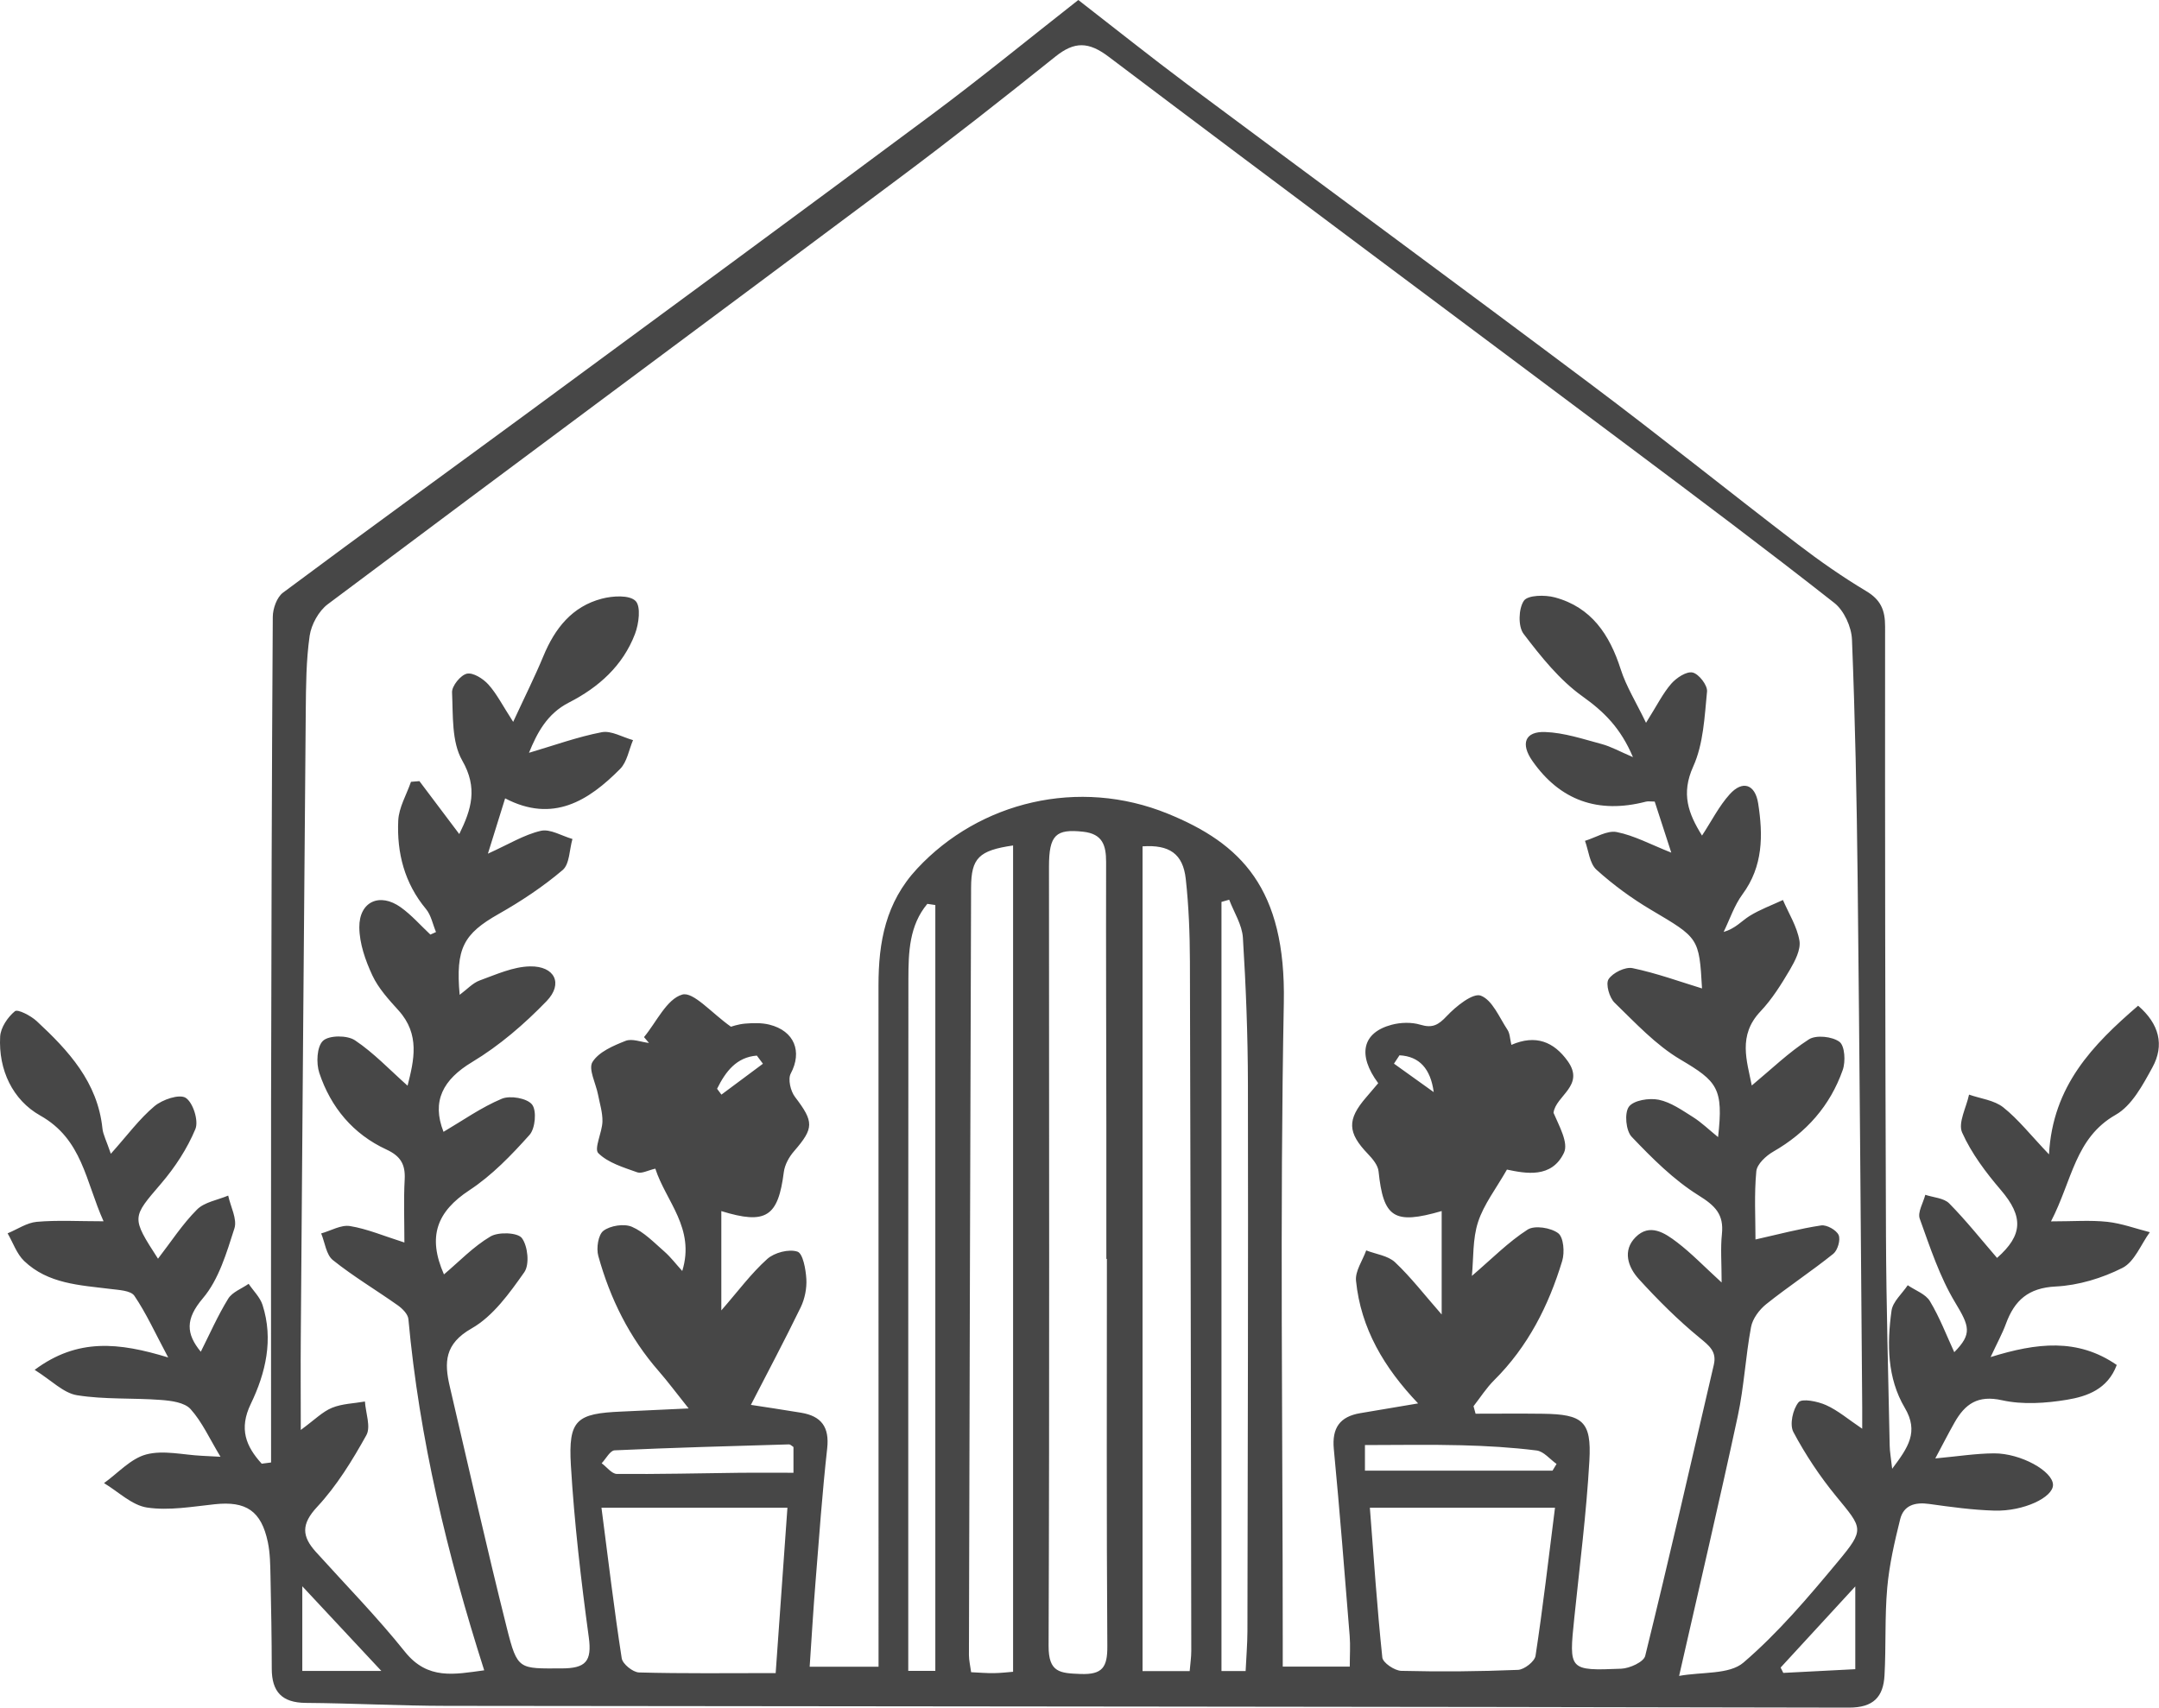
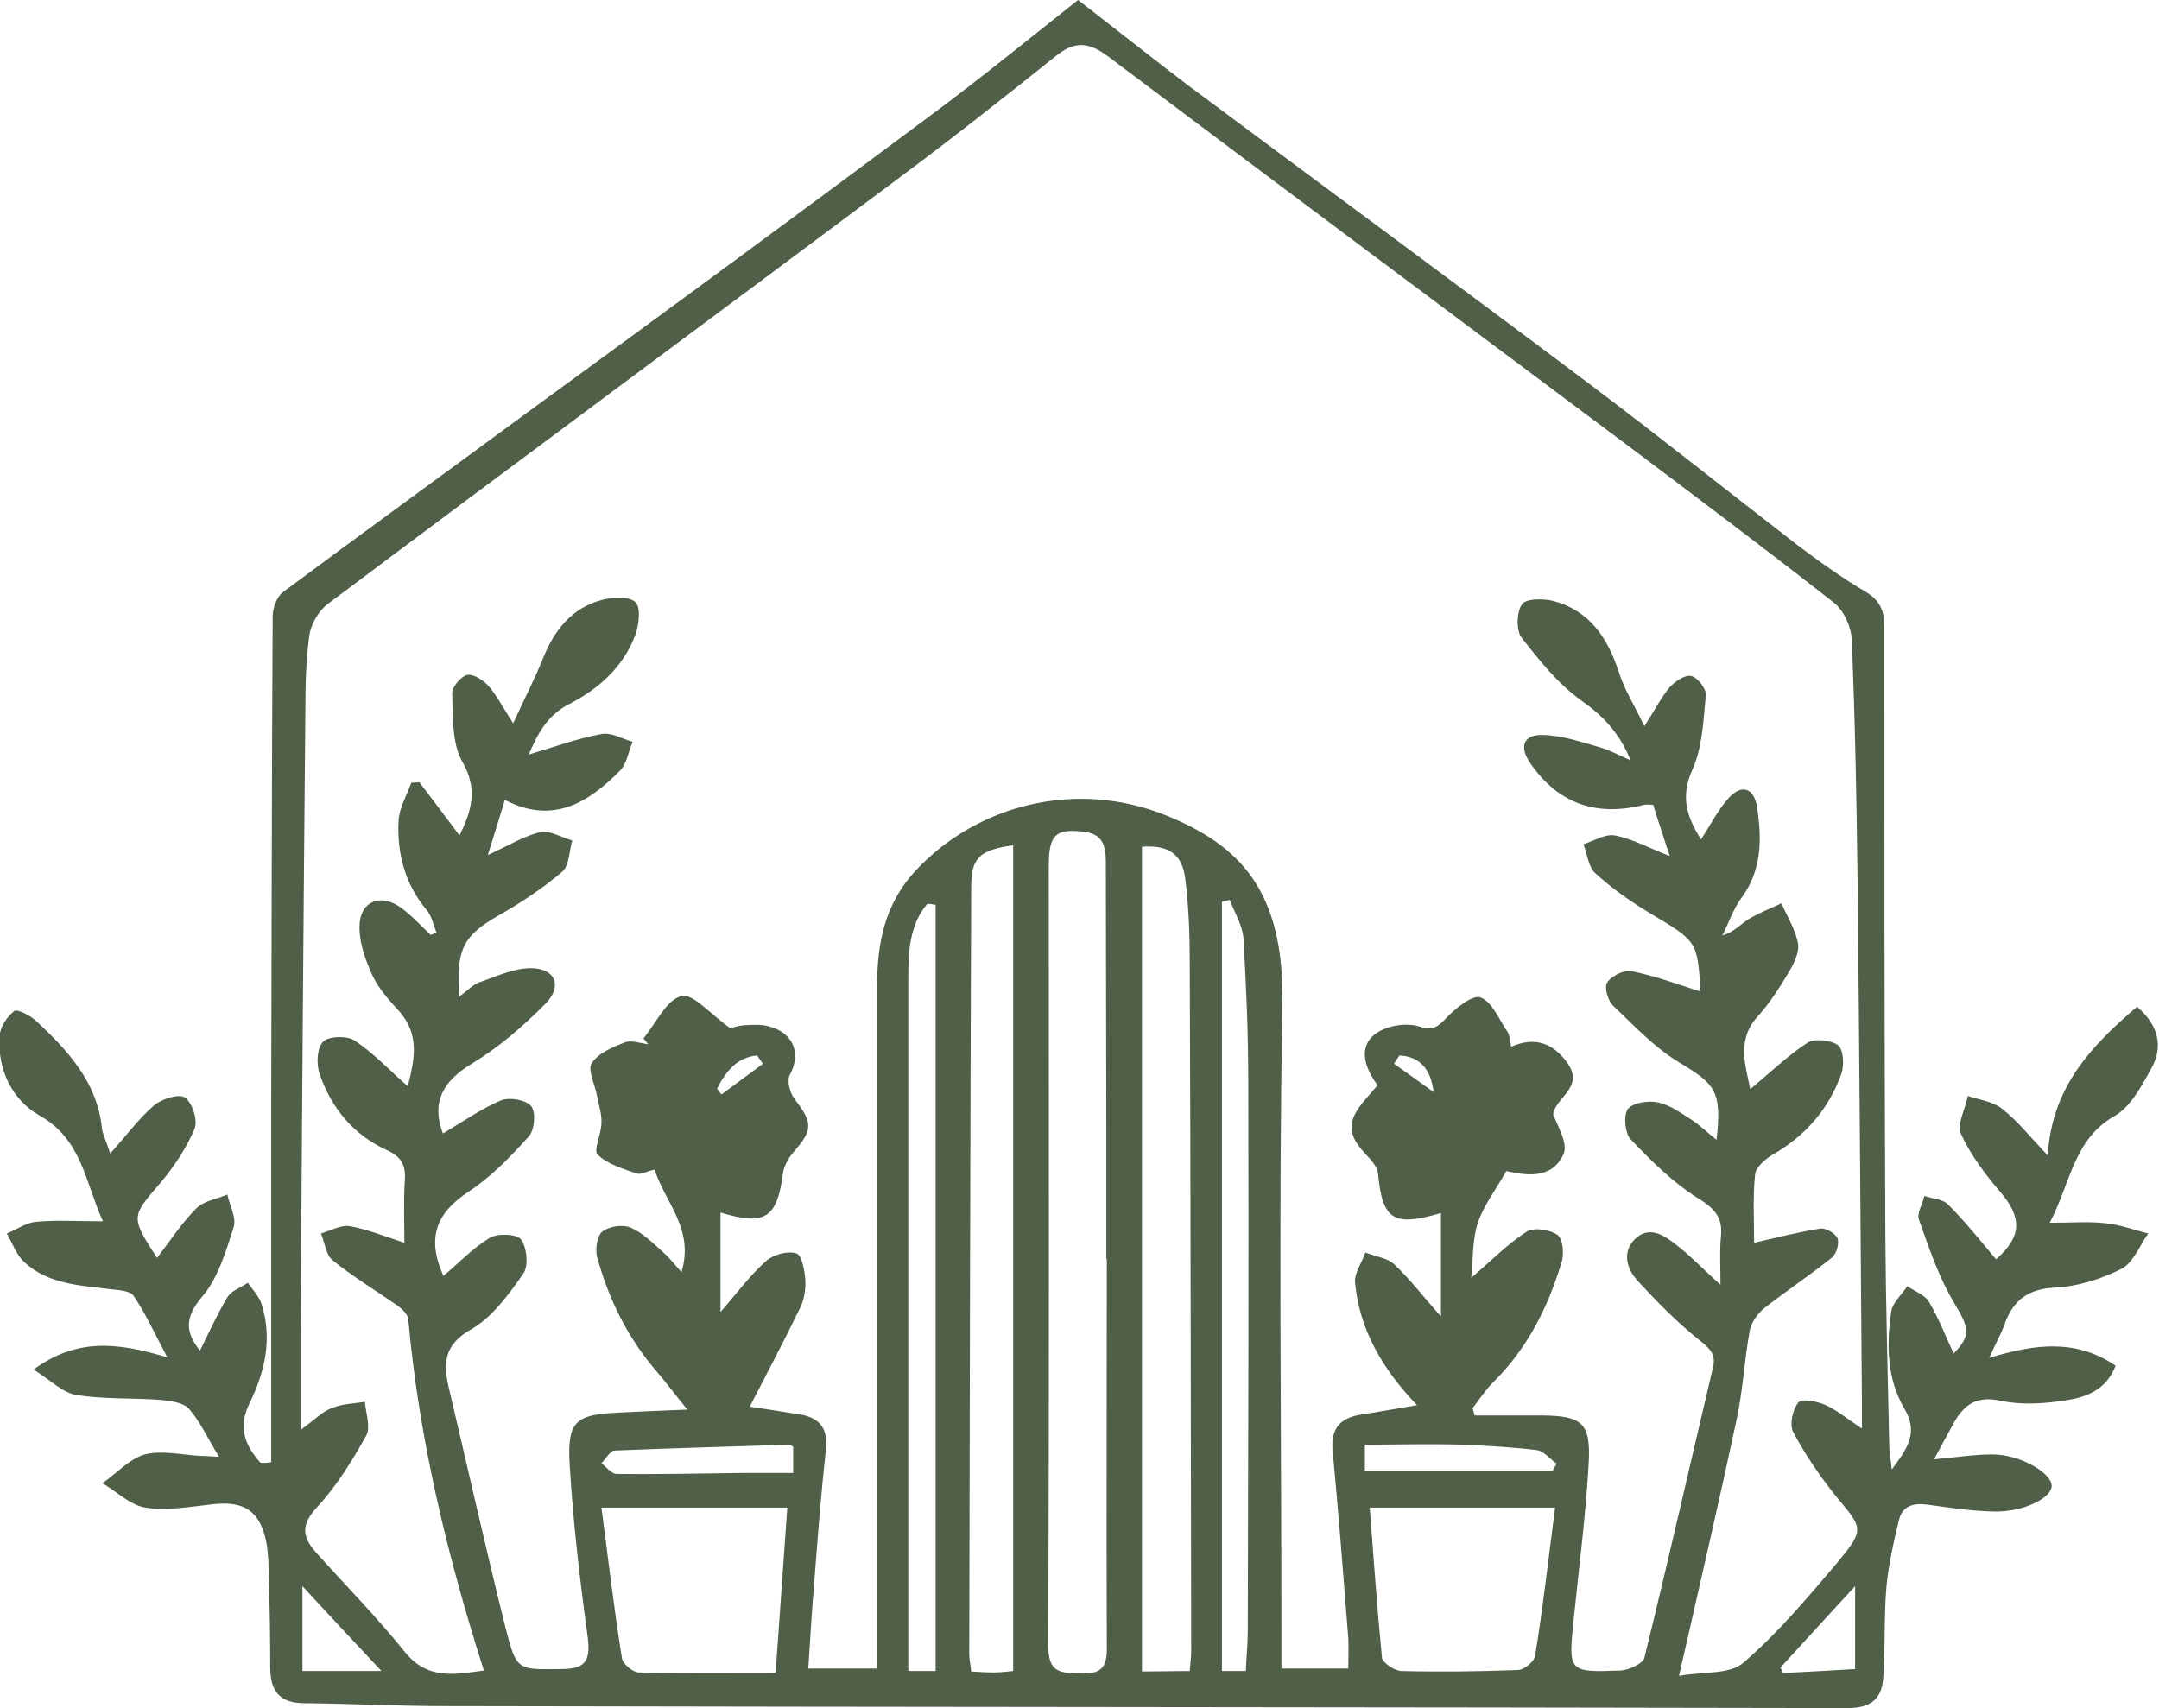
- <svg xmlns="http://www.w3.org/2000/svg" id="Capa_1" viewBox="0 0 442.59 350.09">
-   <defs>
-     <style>.cls-1{fill:#474747;stroke-width:0px;}</style>
-   </defs>
-   <path class="cls-1" d="M55.57,299.83c0-24.63-.03-49.27,0-73.9.06-33.15.14-66.31.35-99.46.01-1.69.83-4.02,2.09-4.96,16.66-12.42,33.49-24.6,50.23-36.91,27.61-20.32,55.24-40.61,82.74-61.08,10.13-7.54,19.92-15.56,30.07-23.52,7.41,5.74,14.77,11.63,22.31,17.26,27.62,20.59,55.38,40.99,82.94,61.66,14.24,10.68,28.11,21.85,42.25,32.67,4.49,3.43,9.15,6.69,14,9.59,2.99,1.78,3.89,3.88,3.89,7.25-.03,41.65.02,83.31.18,124.96.06,14.32.48,28.64.76,42.96.02,1.26.26,2.52.51,4.78,3.29-4.38,5.51-7.56,2.58-12.51-3.6-6.09-3.66-13.09-2.71-19.91.26-1.85,2.17-3.48,3.32-5.21,1.56,1.07,3.67,1.8,4.55,3.27,2.02,3.36,3.43,7.09,4.99,10.46,3.7-3.75,3.13-5.31.19-10.18-3.18-5.28-5.16-11.34-7.27-17.2-.47-1.32.72-3.24,1.14-4.89,1.67.56,3.81.65,4.91,1.77,3.47,3.52,6.56,7.42,9.8,11.17,5.31-4.67,5.44-8.47.79-13.91-3.08-3.6-6.04-7.53-7.95-11.8-.88-1.98.87-5.14,1.42-7.77,2.36.83,5.14,1.13,7,2.6,3.08,2.44,5.57,5.64,9.39,9.65.76-14.08,8.98-22.47,18.27-30.48,4.32,3.73,5.45,8.07,2.92,12.67-1.96,3.58-4.21,7.82-7.51,9.69-8.36,4.76-8.9,13.44-13.27,21.86,4.54,0,8.07-.28,11.53.09,2.95.32,5.82,1.39,8.73,2.13-1.83,2.51-3.14,6.06-5.6,7.31-4.17,2.11-9.04,3.59-13.69,3.82-5.62.28-8.45,2.84-10.21,7.65-.72,1.97-1.75,3.83-3.14,6.82,9.45-2.93,17.82-3.93,25.86,1.62-1.86,4.99-6.11,6.45-10.21,7.13-4.35.72-9.07,1.04-13.31.1-4.97-1.11-7.58.77-9.73,4.56-1.28,2.26-2.46,4.58-3.95,7.37,4.52-.41,8.28-1.02,12.04-1.04,5.52-.02,12.04,3.66,12.09,6.44.05,2.57-6.01,5.47-12,5.3-4.48-.13-8.95-.75-13.4-1.37-2.87-.4-5.21.25-5.93,3.14-1.15,4.62-2.23,9.31-2.65,14.04-.53,5.96-.23,11.98-.56,17.96-.24,4.41-2.25,6.63-7.31,6.62-95.8-.21-191.6-.24-287.4-.36-9.65-.01-19.3-.54-28.95-.61-4.87-.04-6.94-2.3-6.95-7-.01-6.33-.12-12.66-.26-18.99-.05-2.32-.07-4.7-.54-6.95-1.34-6.43-4.47-8.47-10.87-7.79-4.62.49-9.39,1.35-13.89.68-3.12-.47-5.9-3.26-8.83-5.01,2.87-2.05,5.48-5.04,8.67-5.88,3.53-.93,7.57.1,11.39.28.94.04,1.88.1,3.82.2-2.26-3.75-3.77-7.15-6.14-9.78-1.23-1.36-3.95-1.71-6.05-1.87-5.74-.44-11.58-.06-17.23-.97-2.79-.45-5.23-3.05-8.68-5.2,8.81-6.55,17.25-5.63,27.38-2.54-2.71-5.08-4.51-9.08-6.94-12.65-.74-1.09-3.21-1.18-4.93-1.4-6.28-.78-12.76-1.04-17.66-5.73-1.53-1.47-2.28-3.76-3.39-5.67,1.99-.82,3.94-2.18,5.99-2.36,4.26-.37,8.58-.11,13.68-.11-3.7-8.2-4.32-16.82-13-21.69C2.61,225.53-.34,219.36.03,212.53c.1-1.85,1.55-4,3.03-5.21.58-.47,3.26.92,4.46,2.03,6.53,6.06,12.5,12.52,13.48,22.02.13,1.24.79,2.43,1.72,5.18,3.4-3.8,5.85-7.16,8.95-9.76,1.62-1.36,5.11-2.54,6.4-1.71,1.51.97,2.69,4.72,1.98,6.41-1.67,4.01-4.17,7.83-7.01,11.15-6,7.02-6.18,6.86-.65,15.42,2.67-3.45,5.01-7.09,7.99-10.07,1.54-1.55,4.23-1.95,6.4-2.87.48,2.27,1.89,4.83,1.27,6.74-1.6,4.99-3.19,10.46-6.46,14.31-3.64,4.29-3.44,7.29-.43,10.97,1.82-3.62,3.48-7.4,5.62-10.88.84-1.36,2.76-2.05,4.19-3.05.97,1.44,2.34,2.75,2.85,4.33,2.27,7.08.65,13.95-2.41,20.29-2.47,5.12-.99,8.71,2.24,12.26.64-.08,1.27-.16,1.91-.25ZM344.2,343.6c4.71-.86,10.29-.24,13.2-2.73,7.14-6.12,13.33-13.45,19.38-20.72,5.55-6.67,5.06-6.77-.36-13.37-3.34-4.07-6.31-8.54-8.78-13.18-.81-1.52-.12-4.67,1.06-6.1.69-.84,3.91-.2,5.64.58,2.44,1.09,4.55,2.92,7.41,4.84,0-2.11,0-3.26,0-4.41-.3-36.14-.54-72.29-.94-108.43-.18-16.32-.51-32.65-1.16-48.96-.1-2.59-1.62-5.93-3.61-7.5-13.86-10.9-27.98-21.48-42.09-32.05-35.56-26.64-71.22-53.16-106.68-79.94-4.11-3.11-7.01-3.16-10.9-.04-10.65,8.53-21.38,16.98-32.32,25.14-38.93,29.09-77.98,58.01-116.86,87.15-1.85,1.39-3.37,4.15-3.71,6.46-.73,5.08-.75,10.29-.8,15.45-.37,42.82-.69,85.63-1.02,128.45-.05,6.01,0,12.02,0,18.93,2.87-2.1,4.46-3.75,6.4-4.54,2.08-.85,4.49-.89,6.75-1.29.15,2.34,1.25,5.19.29,6.91-2.88,5.18-6.07,10.38-10.08,14.69-3.32,3.56-3.14,6.05-.26,9.24,6.13,6.79,12.56,13.35,18.26,20.48,4.67,5.83,10.16,4.61,16.24,3.79-7.6-23.81-13.3-47.54-15.54-72.01-.09-1.01-1.22-2.14-2.16-2.81-4.42-3.13-9.11-5.91-13.33-9.29-1.37-1.1-1.62-3.6-2.39-5.46,1.98-.55,4.07-1.81,5.91-1.51,3.51.57,6.89,2.02,11.15,3.37,0-4.45-.17-8.71.06-12.95.16-3.07-.84-4.77-3.74-6.11-6.83-3.15-11.41-8.65-13.76-15.7-.67-2-.51-5.42.76-6.6,1.24-1.15,4.96-1.16,6.54-.1,3.87,2.58,7.14,6.07,10.79,9.31,1.31-5.18,2.61-10.5-1.85-15.43-2-2.21-4.12-4.52-5.36-7.17-1.43-3.06-2.65-6.54-2.68-9.85-.05-5.3,4.19-7.21,8.5-4.12,2.22,1.59,4.06,3.71,6.07,5.59.38-.17.77-.34,1.15-.52-.67-1.59-1-3.46-2.06-4.73-4.41-5.3-5.99-11.52-5.68-18.14.13-2.68,1.7-5.29,2.61-7.93.58-.05,1.16-.09,1.73-.14,2.69,3.57,5.38,7.15,8.17,10.85,2.51-5.1,3.83-9.46.6-15.09-2.19-3.82-1.86-9.23-2.08-13.96-.06-1.3,1.75-3.54,3.04-3.83,1.28-.28,3.34,1.03,4.41,2.22,1.71,1.9,2.89,4.27,5.08,7.66,2.41-5.22,4.46-9.3,6.2-13.5,2.35-5.67,5.88-10.17,11.99-11.76,2.22-.58,5.62-.79,6.89.46,1.14,1.12.69,4.69-.11,6.78-2.49,6.51-7.44,10.94-13.55,14.06-4.5,2.3-6.54,6.28-8.18,10.3,5.1-1.5,9.93-3.26,14.91-4.22,1.96-.38,4.27,1.03,6.42,1.62-.85,1.99-1.22,4.47-2.64,5.9-6.52,6.59-13.82,11.14-23.58,6.04-1.22,3.93-2.24,7.18-3.53,11.34,4.22-1.9,7.39-3.88,10.84-4.68,1.93-.45,4.31,1.05,6.49,1.67-.63,2.17-.57,5.15-2.01,6.37-4.03,3.42-8.52,6.4-13.13,9.01-7.15,4.06-8.85,7.01-7.98,16.57,1.53-1.13,2.68-2.43,4.12-2.95,3.36-1.22,6.85-2.82,10.31-2.88,5.06-.09,6.85,3.53,3.4,7.11-4.55,4.71-9.68,9.14-15.27,12.5-5.99,3.6-8.34,8.02-5.87,14.31,3.91-2.3,7.73-5.01,11.94-6.78,1.71-.72,5.18-.12,6.21,1.18.99,1.25.66,4.91-.51,6.22-3.71,4.15-7.7,8.3-12.32,11.34-6.69,4.4-8.65,9.51-5.23,17.27,3.12-2.63,6.03-5.71,9.54-7.78,1.64-.97,5.58-.82,6.44.34,1.22,1.65,1.6,5.42.49,6.99-3.03,4.3-6.4,9.02-10.79,11.52-5.58,3.17-5.64,6.99-4.48,11.94,3.86,16.51,7.57,33.07,11.7,49.52,2.17,8.65,2.5,8.27,11.22,8.25,4.92-.01,6.25-1.42,5.57-6.39-1.59-11.7-2.97-23.47-3.67-35.25-.55-9.36,1.15-10.63,10.42-11.02,4.22-.18,8.44-.39,13.72-.64-2.59-3.24-4.26-5.5-6.1-7.61-6.04-6.9-10-14.91-12.42-23.66-.44-1.58-.02-4.35,1.06-5.16,1.42-1.06,4.22-1.5,5.83-.81,2.49,1.07,4.55,3.24,6.66,5.08,1.29,1.13,2.34,2.53,3.66,3.98,2.7-8.76-3.35-14.27-5.52-20.98-1.48.33-2.79,1.08-3.71.75-2.81-1.01-5.98-1.94-7.98-3.93-.92-.92.79-4.23.85-6.47.05-1.83-.55-3.68-.9-5.51-.44-2.3-2.04-5.28-1.14-6.71,1.3-2.08,4.27-3.34,6.78-4.33,1.33-.53,3.18.25,4.8.43-.34-.4-.68-.8-1.02-1.2,2.56-3.09,4.65-7.8,7.84-8.72,2.27-.65,6.01,3.79,9.98,6.59.05-.01,1.47-.52,2.92-.64,1.64-.13,3.37-.18,4.95.21,5.18,1.29,6.78,5.56,4.39,10.03-.61,1.15-.04,3.6.87,4.79,3.89,5.11,3.93,6.38-.19,11.13-1.02,1.17-1.91,2.78-2.1,4.28-1.16,9.15-3.63,10.84-12.81,8v20.36c3.43-3.93,6.11-7.58,9.41-10.54,1.46-1.31,4.42-2.09,6.19-1.51,1.13.37,1.71,3.61,1.83,5.61.11,1.92-.32,4.08-1.16,5.81-3.32,6.84-6.9,13.56-10.21,20,2.77.43,6.54.98,10.3,1.61,4.14.69,5.83,2.93,5.34,7.32-1.01,9.1-1.66,18.24-2.39,27.37-.46,5.73-.8,11.46-1.2,17.39h14.12c0-2.3,0-4.26,0-6.22,0-44.49.01-88.98-.01-133.48,0-8.88,1.46-17,7.93-23.94,12.8-13.74,33.13-18.69,51.37-11.26,14.99,6.11,24.24,15.28,23.79,38.74-.83,43.64-.22,87.31-.22,130.97,0,1.75,0,3.5,0,5.16h13.74c0-2.35.14-4.33-.02-6.29-1.03-12.78-2.03-25.56-3.25-38.32-.41-4.32,1.24-6.65,5.41-7.35,3.85-.65,7.71-1.3,11.87-2-6.96-7.3-11.75-15.36-12.73-25.15-.2-1.98,1.35-4.14,2.09-6.22,2,.78,4.46,1.07,5.91,2.43,3.27,3.08,6.04,6.7,9.56,10.71v-21.21c-9.81,2.85-11.95,1.35-12.94-8.15-.13-1.25-1.22-2.56-2.17-3.55-4.2-4.36-4.33-7.04-.36-11.62.85-.98,1.67-1.97,2.46-2.89-4.31-5.82-3.25-10.38,2.75-11.98,1.85-.49,4.08-.56,5.89-.01,2.49.75,3.69.06,5.41-1.77,1.88-2,5.36-4.8,6.98-4.19,2.38.91,3.8,4.48,5.48,7.02.49.74.49,1.82.79,3.07,5.01-2.18,8.71-.62,11.54,3.32,3.62,5.05-2.47,7.09-2.9,10.61,1.15,2.71,3.11,6.15,2.14,8.19-2.52,5.31-7.88,4.25-11.69,3.45-2.23,3.92-4.74,7.12-5.92,10.75-1.14,3.48-.91,7.41-1.27,11.05,4.13-3.54,7.48-6.96,11.42-9.49,1.44-.93,4.76-.4,6.27.73,1.12.84,1.36,3.94.83,5.68-2.78,9.18-7.03,17.59-13.96,24.47-1.59,1.58-2.82,3.53-4.22,5.32.14.51.28,1.03.42,1.54,4.58,0,9.17-.05,13.75.01,8.21.1,10.04,1.53,9.58,9.62-.61,10.79-1.99,21.54-3.1,32.3-1.1,10.68-1.13,10.79,9.64,10.35,1.73-.07,4.59-1.38,4.9-2.62,4.89-19.85,9.44-39.79,14.07-59.7.63-2.72-.94-3.9-2.93-5.54-4.45-3.65-8.57-7.77-12.45-12.03-2.2-2.42-3.4-5.82-.66-8.58,2.91-2.93,6.01-.86,8.51,1.05,2.95,2.25,5.54,4.96,9.13,8.24,0-4.05-.25-7.02.06-9.94.42-4.04-1.38-5.8-4.8-7.93-5.1-3.18-9.51-7.61-13.7-12-1.19-1.25-1.52-4.87-.57-6.17.97-1.32,4.15-1.83,6.11-1.43,2.49.51,4.81,2.16,7.04,3.56,1.73,1.09,3.23,2.56,5.13,4.1,1.14-10.04-.16-11.43-7.73-15.91-5.04-2.98-9.21-7.5-13.48-11.64-1.08-1.04-1.87-3.85-1.24-4.82.86-1.32,3.42-2.58,4.92-2.27,4.97,1.04,9.79,2.8,14.24,4.16-.58-10.4-.7-10.34-10.41-16.09-3.99-2.36-7.8-5.15-11.23-8.25-1.41-1.28-1.61-3.9-2.35-5.92,2.18-.66,4.53-2.19,6.51-1.8,3.59.71,6.96,2.55,11.18,4.22-1.3-3.99-2.35-7.24-3.4-10.47-.85,0-1.36-.1-1.82.02-9.79,2.54-17.59-.25-23.26-8.36-2.45-3.51-1.54-6.08,2.64-5.92,3.88.14,7.74,1.44,11.55,2.46,1.94.52,3.74,1.54,6.43,2.69-2.51-5.96-5.93-9.31-10.33-12.45-4.71-3.36-8.54-8.16-12.09-12.83-1.15-1.51-1.04-5.17.06-6.78.8-1.18,4.34-1.24,6.36-.69,7.48,2.02,11.22,7.63,13.49,14.73,1.13,3.53,3.16,6.76,5.19,10.98,2.26-3.59,3.45-6.03,5.17-8.01,1.06-1.21,3.12-2.58,4.38-2.3,1.27.28,3.08,2.62,2.96,3.89-.51,5.19-.74,10.75-2.83,15.37-2.54,5.62-1,9.67,1.8,14.17,1.98-3.01,3.49-6.05,5.68-8.47,2.64-2.93,5.21-2.06,5.83,1.87,1.02,6.52,1.03,12.9-3.22,18.65-1.68,2.28-2.6,5.13-3.86,7.71,2.43-.7,3.7-2.27,5.32-3.28,2.13-1.32,4.54-2.2,6.84-3.27,1.19,2.77,2.89,5.45,3.38,8.33.31,1.84-.9,4.16-1.95,5.96-1.77,3-3.66,6.04-6.04,8.55-4.68,4.95-2.77,10.13-1.78,15.19,4.02-3.34,7.6-6.82,11.71-9.46,1.48-.95,4.8-.59,6.27.51,1.1.83,1.28,4.05.66,5.79-2.58,7.31-7.44,12.82-14.22,16.71-1.5.86-3.35,2.57-3.49,4.04-.45,4.71-.17,9.5-.17,13.98,4.82-1.08,9.1-2.23,13.46-2.88,1.13-.17,3.11.93,3.58,1.96.44.96-.19,3.13-1.08,3.85-4.47,3.59-9.28,6.75-13.76,10.33-1.41,1.13-2.79,2.97-3.11,4.69-1.13,6.05-1.43,12.26-2.72,18.26-3.7,17.21-7.73,34.35-12.02,53.24ZM226.91,258.11s-.07,0-.11,0c0-8.99,0-17.97,0-26.96-.02-18.14-.09-36.28-.05-54.43,0-3.41-.72-5.76-4.71-6.2-5.58-.61-7,.65-7,7.15,0,53.26.12,106.52-.08,159.79-.02,5.45,2.34,5.58,6.52,5.74,4.55.18,5.55-1.41,5.52-5.69-.18-26.46-.09-52.93-.09-79.39ZM243.88,342.61c.13-1.54.33-2.84.33-4.14-.07-47.11-.14-94.21-.28-141.32-.02-5.65-.23-11.33-.85-16.94-.57-5.21-3.41-7.06-8.86-6.69v169.09h9.66ZM207.68,173.34c-7.01,1.02-8.59,2.58-8.61,8.65-.18,52.44-.31,104.88-.44,157.32,0,1.11.28,2.22.45,3.53,1.72.08,3.19.21,4.66.19,1.43-.02,2.86-.19,3.94-.28v-169.42ZM159.01,343.02c.82-11.55,1.6-22.56,2.41-33.9h-38.12c1.41,10.83,2.6,20.87,4.15,30.86.18,1.17,2.29,2.87,3.54,2.91,9.11.25,18.22.13,28.03.13ZM318.77,309.12h-37.95c.8,10.29,1.48,20.51,2.55,30.69.11,1.09,2.52,2.72,3.9,2.75,7.97.2,15.95.13,23.91-.2,1.29-.05,3.42-1.72,3.6-2.87,1.5-9.83,2.64-19.72,3.99-30.37ZM255.35,342.59c.13-2.85.36-5.49.37-8.12.07-37.45.17-74.89.1-112.34-.02-9.97-.41-19.95-1.03-29.9-.17-2.64-1.83-5.19-2.81-7.77-.53.15-1.05.3-1.58.45v157.69h4.95ZM191.74,185.55c-.55-.08-1.09-.16-1.64-.24-3.71,4.44-3.87,9.92-3.88,15.37-.04,36.27-.02,72.55-.03,108.82,0,10.94,0,21.89,0,33.07h5.55v-157.03ZM279.81,301.52h38.45l.83-1.38c-1.36-.96-2.63-2.58-4.09-2.76-5.1-.64-10.26-.94-15.4-1.07-6.57-.17-13.15-.04-19.79-.04v5.26ZM162.66,296.67c-.34-.21-.62-.54-.9-.54-11.93.35-23.85.67-35.77,1.22-.92.04-1.77,1.73-2.65,2.65,1.04.76,2.07,2.18,3.12,2.19,8.45.07,16.9-.14,25.36-.24,3.56-.04,7.13,0,10.84,0v-5.28ZM61.97,325.22v17.36h16.21c-5.55-5.94-10.59-11.33-16.21-17.36ZM365.02,341.88c.18.37.37.73.55,1.1,4.78-.25,9.57-.49,14.76-.76v-16.97c-5.5,5.97-10.41,11.3-15.31,16.64ZM146.99,223.21c.3.4.6.81.9,1.21,2.84-2.11,5.67-4.22,8.51-6.33-.42-.56-.84-1.12-1.25-1.67-4.18.33-6.4,3.26-8.15,6.8ZM286.89,216.36c-.38.57-.75,1.14-1.13,1.71,2.72,1.95,5.43,3.89,8.15,5.84-.64-4.78-2.93-7.34-7.02-7.55Z" />
+ <svg xmlns="http://www.w3.org/2000/svg" version="1.1" id="Capa_1" x="0px" y="0px" viewBox="0 0 442.6 350.1" style="enable-background:new 0 0 442.6 350.1;" xml:space="preserve">
+   <style type="text/css">
+ 	.st0{fill:#505F48;}
+ </style>
+   <path class="st0" d="M55.6,299.8c0-24.6,0-49.3,0-73.9c0.1-33.1,0.1-66.3,0.3-99.5c0-1.7,0.8-4,2.1-5c16.7-12.4,33.5-24.6,50.2-36.9  C135.9,64.3,163.5,44,191,23.5C201.1,16,210.9,8,221,0c7.4,5.7,14.8,11.6,22.3,17.3c27.6,20.6,55.4,41,82.9,61.7  c14.2,10.7,28.1,21.8,42.2,32.7c4.5,3.4,9.1,6.7,14,9.6c3,1.8,3.9,3.9,3.9,7.2c0,41.6,0,83.3,0.2,125c0.1,14.3,0.5,28.6,0.8,43  c0,1.3,0.3,2.5,0.5,4.8c3.3-4.4,5.5-7.6,2.6-12.5c-3.6-6.1-3.7-13.1-2.7-19.9c0.3-1.9,2.2-3.5,3.3-5.2c1.6,1.1,3.7,1.8,4.5,3.3  c2,3.4,3.4,7.1,5,10.5c3.7-3.8,3.1-5.3,0.2-10.2c-3.2-5.3-5.2-11.3-7.3-17.2c-0.5-1.3,0.7-3.2,1.1-4.9c1.7,0.6,3.8,0.6,4.9,1.8  c3.5,3.5,6.6,7.4,9.8,11.2c5.3-4.7,5.4-8.5,0.8-13.9c-3.1-3.6-6-7.5-8-11.8c-0.9-2,0.9-5.1,1.4-7.8c2.4,0.8,5.1,1.1,7,2.6  c3.1,2.4,5.6,5.6,9.4,9.6c0.8-14.1,9-22.5,18.3-30.5c4.3,3.7,5.5,8.1,2.9,12.7c-2,3.6-4.2,7.8-7.5,9.7c-8.4,4.8-8.9,13.4-13.3,21.9  c4.5,0,8.1-0.3,11.5,0.1c3,0.3,5.8,1.4,8.7,2.1c-1.8,2.5-3.1,6.1-5.6,7.3c-4.2,2.1-9,3.6-13.7,3.8c-5.6,0.3-8.5,2.8-10.2,7.6  c-0.7,2-1.8,3.8-3.1,6.8c9.5-2.9,17.8-3.9,25.9,1.6c-1.9,5-6.1,6.5-10.2,7.1c-4.4,0.7-9.1,1-13.3,0.1c-5-1.1-7.6,0.8-9.7,4.6  c-1.3,2.3-2.5,4.6-4,7.4c4.5-0.4,8.3-1,12-1c5.5,0,12,3.7,12.1,6.4c0,2.6-6,5.5-12,5.3c-4.5-0.1-9-0.8-13.4-1.4  c-2.9-0.4-5.2,0.2-5.9,3.1c-1.1,4.6-2.2,9.3-2.6,14c-0.5,6-0.2,12-0.6,18c-0.2,4.4-2.2,6.6-7.3,6.6c-95.8-0.2-191.6-0.2-287.4-0.4  c-9.7,0-19.3-0.5-29-0.6c-4.9,0-6.9-2.3-7-7c0-6.3-0.1-12.7-0.3-19c0-2.3-0.1-4.7-0.5-7c-1.3-6.4-4.5-8.5-10.9-7.8  c-4.6,0.5-9.4,1.4-13.9,0.7c-3.1-0.5-5.9-3.3-8.8-5c2.9-2,5.5-5,8.7-5.9c3.5-0.9,7.6,0.1,11.4,0.3c0.9,0,1.9,0.1,3.8,0.2  c-2.3-3.8-3.8-7.1-6.1-9.8c-1.2-1.4-4-1.7-6-1.9c-5.7-0.4-11.6-0.1-17.2-1c-2.8-0.5-5.2-3-8.7-5.2c8.8-6.5,17.2-5.6,27.4-2.5  c-2.7-5.1-4.5-9.1-6.9-12.6c-0.7-1.1-3.2-1.2-4.9-1.4c-6.3-0.8-12.8-1-17.7-5.7c-1.5-1.5-2.3-3.8-3.4-5.7c2-0.8,3.9-2.2,6-2.4  c4.3-0.4,8.6-0.1,13.7-0.1c-3.7-8.2-4.3-16.8-13-21.7c-5.6-3.2-8.6-9.3-8.2-16.2c0.1-1.9,1.5-4,3-5.2c0.6-0.5,3.3,0.9,4.5,2  c6.5,6.1,12.5,12.5,13.5,22c0.1,1.2,0.8,2.4,1.7,5.2c3.4-3.8,5.9-7.2,8.9-9.8c1.6-1.4,5.1-2.5,6.4-1.7c1.5,1,2.7,4.7,2,6.4  c-1.7,4-4.2,7.8-7,11.1c-6,7-6.2,6.9-0.7,15.4c2.7-3.5,5-7.1,8-10.1c1.5-1.6,4.2-1.9,6.4-2.9c0.5,2.3,1.9,4.8,1.3,6.7  c-1.6,5-3.2,10.5-6.5,14.3c-3.6,4.3-3.4,7.3-0.4,11c1.8-3.6,3.5-7.4,5.6-10.9c0.8-1.4,2.8-2,4.2-3c1,1.4,2.3,2.8,2.8,4.3  c2.3,7.1,0.7,14-2.4,20.3c-2.5,5.1-1,8.7,2.2,12.3C54.3,300,54.9,299.9,55.6,299.8L55.6,299.8z M344.2,343.6  c4.7-0.9,10.3-0.2,13.2-2.7c7.1-6.1,13.3-13.5,19.4-20.7c5.5-6.7,5.1-6.8-0.4-13.4c-3.3-4.1-6.3-8.5-8.8-13.2  c-0.8-1.5-0.1-4.7,1.1-6.1c0.7-0.8,3.9-0.2,5.6,0.6c2.4,1.1,4.5,2.9,7.4,4.8c0-2.1,0-3.3,0-4.4c-0.3-36.1-0.5-72.3-0.9-108.4  c-0.2-16.3-0.5-32.6-1.2-49c-0.1-2.6-1.6-5.9-3.6-7.5c-13.9-10.9-28-21.5-42.1-32.1c-35.6-26.6-71.2-53.2-106.7-79.9  c-4.1-3.1-7-3.2-10.9,0c-10.6,8.5-21.4,17-32.3,25.1c-38.9,29.1-78,58-116.9,87.2c-1.8,1.4-3.4,4.1-3.7,6.5  c-0.7,5.1-0.8,10.3-0.8,15.4c-0.4,42.8-0.7,85.6-1,128.5c0,6,0,12,0,18.9c2.9-2.1,4.5-3.8,6.4-4.5c2.1-0.9,4.5-0.9,6.8-1.3  c0.2,2.3,1.2,5.2,0.3,6.9c-2.9,5.2-6.1,10.4-10.1,14.7c-3.3,3.6-3.1,6-0.3,9.2c6.1,6.8,12.6,13.4,18.3,20.5  c4.7,5.8,10.2,4.6,16.2,3.8c-7.6-23.8-13.3-47.5-15.5-72c-0.1-1-1.2-2.1-2.2-2.8c-4.4-3.1-9.1-5.9-13.3-9.3  c-1.4-1.1-1.6-3.6-2.4-5.5c2-0.6,4.1-1.8,5.9-1.5c3.5,0.6,6.9,2,11.2,3.4c0-4.4-0.2-8.7,0.1-12.9c0.2-3.1-0.8-4.8-3.7-6.1  c-6.8-3.1-11.4-8.6-13.8-15.7c-0.7-2-0.5-5.4,0.8-6.6c1.2-1.1,5-1.2,6.5-0.1c3.9,2.6,7.1,6.1,10.8,9.3c1.3-5.2,2.6-10.5-1.8-15.4  c-2-2.2-4.1-4.5-5.4-7.2c-1.4-3.1-2.7-6.5-2.7-9.9c-0.1-5.3,4.2-7.2,8.5-4.1c2.2,1.6,4.1,3.7,6.1,5.6c0.4-0.2,0.8-0.3,1.2-0.5  c-0.7-1.6-1-3.5-2.1-4.7c-4.4-5.3-6-11.5-5.7-18.1c0.1-2.7,1.7-5.3,2.6-7.9c0.6-0.1,1.2-0.1,1.7-0.1c2.7,3.6,5.4,7.1,8.2,10.9  c2.5-5.1,3.8-9.5,0.6-15.1c-2.2-3.8-1.9-9.2-2.1-14c-0.1-1.3,1.8-3.5,3-3.8c1.3-0.3,3.3,1,4.4,2.2c1.7,1.9,2.9,4.3,5.1,7.7  c2.4-5.2,4.5-9.3,6.2-13.5c2.3-5.7,5.9-10.2,12-11.8c2.2-0.6,5.6-0.8,6.9,0.5c1.1,1.1,0.7,4.7-0.1,6.8c-2.5,6.5-7.4,10.9-13.6,14.1  c-4.5,2.3-6.5,6.3-8.2,10.3c5.1-1.5,9.9-3.3,14.9-4.2c2-0.4,4.3,1,6.4,1.6c-0.9,2-1.2,4.5-2.6,5.9c-6.5,6.6-13.8,11.1-23.6,6  c-1.2,3.9-2.2,7.2-3.5,11.3c4.2-1.9,7.4-3.9,10.8-4.7c1.9-0.4,4.3,1.1,6.5,1.7c-0.6,2.2-0.6,5.1-2,6.4c-4,3.4-8.5,6.4-13.1,9  c-7.2,4.1-8.8,7-8,16.6c1.5-1.1,2.7-2.4,4.1-2.9c3.4-1.2,6.8-2.8,10.3-2.9c5.1-0.1,6.8,3.5,3.4,7.1c-4.6,4.7-9.7,9.1-15.3,12.5  c-6,3.6-8.3,8-5.9,14.3c3.9-2.3,7.7-5,11.9-6.8c1.7-0.7,5.2-0.1,6.2,1.2c1,1.2,0.7,4.9-0.5,6.2c-3.7,4.1-7.7,8.3-12.3,11.3  c-6.7,4.4-8.7,9.5-5.2,17.3c3.1-2.6,6-5.7,9.5-7.8c1.6-1,5.6-0.8,6.4,0.3c1.2,1.6,1.6,5.4,0.5,7c-3,4.3-6.4,9-10.8,11.5  c-5.6,3.2-5.6,7-4.5,11.9c3.9,16.5,7.6,33.1,11.7,49.5c2.2,8.6,2.5,8.3,11.2,8.2c4.9,0,6.2-1.4,5.6-6.4c-1.6-11.7-3-23.5-3.7-35.2  c-0.6-9.4,1.2-10.6,10.4-11c4.2-0.2,8.4-0.4,13.7-0.6c-2.6-3.2-4.3-5.5-6.1-7.6c-6-6.9-10-14.9-12.4-23.7c-0.4-1.6,0-4.4,1.1-5.2  c1.4-1.1,4.2-1.5,5.8-0.8c2.5,1.1,4.6,3.2,6.7,5.1c1.3,1.1,2.3,2.5,3.7,4c2.7-8.8-3.4-14.3-5.5-21c-1.5,0.3-2.8,1.1-3.7,0.8  c-2.8-1-6-1.9-8-3.9c-0.9-0.9,0.8-4.2,0.8-6.5c0.1-1.8-0.6-3.7-0.9-5.5c-0.4-2.3-2-5.3-1.1-6.7c1.3-2.1,4.3-3.3,6.8-4.3  c1.3-0.5,3.2,0.2,4.8,0.4c-0.3-0.4-0.7-0.8-1-1.2c2.6-3.1,4.6-7.8,7.8-8.7c2.3-0.6,6,3.8,10,6.6c0.1,0,1.5-0.5,2.9-0.6  c1.6-0.1,3.4-0.2,4.9,0.2c5.2,1.3,6.8,5.6,4.4,10c-0.6,1.1,0,3.6,0.9,4.8c3.9,5.1,3.9,6.4-0.2,11.1c-1,1.2-1.9,2.8-2.1,4.3  c-1.2,9.1-3.6,10.8-12.8,8v20.4c3.4-3.9,6.1-7.6,9.4-10.5c1.5-1.3,4.4-2.1,6.2-1.5c1.1,0.4,1.7,3.6,1.8,5.6c0.1,1.9-0.3,4.1-1.2,5.8  c-3.3,6.8-6.9,13.6-10.2,20c2.8,0.4,6.5,1,10.3,1.6c4.1,0.7,5.8,2.9,5.3,7.3c-1,9.1-1.7,18.2-2.4,27.4c-0.5,5.7-0.8,11.5-1.2,17.4  h14.1c0-2.3,0-4.3,0-6.2c0-44.5,0-89,0-133.5c0-8.9,1.5-17,7.9-23.9c12.8-13.7,33.1-18.7,51.4-11.3c15,6.1,24.2,15.3,23.8,38.7  c-0.8,43.6-0.2,87.3-0.2,131c0,1.8,0,3.5,0,5.2h13.7c0-2.4,0.1-4.3,0-6.3c-1-12.8-2-25.6-3.2-38.3c-0.4-4.3,1.2-6.6,5.4-7.4  c3.9-0.6,7.7-1.3,11.9-2c-7-7.3-11.8-15.4-12.7-25.1c-0.2-2,1.4-4.1,2.1-6.2c2,0.8,4.5,1.1,5.9,2.4c3.3,3.1,6,6.7,9.6,10.7v-21.2  c-9.8,2.9-12,1.4-12.9-8.1c-0.1-1.2-1.2-2.6-2.2-3.6c-4.2-4.4-4.3-7-0.4-11.6c0.9-1,1.7-2,2.5-2.9c-4.3-5.8-3.2-10.4,2.8-12  c1.9-0.5,4.1-0.6,5.9,0c2.5,0.8,3.7,0.1,5.4-1.8c1.9-2,5.4-4.8,7-4.2c2.4,0.9,3.8,4.5,5.5,7c0.5,0.7,0.5,1.8,0.8,3.1  c5-2.2,8.7-0.6,11.5,3.3c3.6,5.1-2.5,7.1-2.9,10.6c1.1,2.7,3.1,6.1,2.1,8.2c-2.5,5.3-7.9,4.2-11.7,3.4c-2.2,3.9-4.7,7.1-5.9,10.8  c-1.1,3.5-0.9,7.4-1.3,11.1c4.1-3.5,7.5-7,11.4-9.5c1.4-0.9,4.8-0.4,6.3,0.7c1.1,0.8,1.4,3.9,0.8,5.7c-2.8,9.2-7,17.6-14,24.5  c-1.6,1.6-2.8,3.5-4.2,5.3c0.1,0.5,0.3,1,0.4,1.5c4.6,0,9.2,0,13.8,0c8.2,0.1,10,1.5,9.6,9.6c-0.6,10.8-2,21.5-3.1,32.3  c-1.1,10.7-1.1,10.8,9.6,10.4c1.7-0.1,4.6-1.4,4.9-2.6c4.9-19.9,9.4-39.8,14.1-59.7c0.6-2.7-0.9-3.9-2.9-5.5  c-4.5-3.6-8.6-7.8-12.5-12c-2.2-2.4-3.4-5.8-0.7-8.6c2.9-2.9,6-0.9,8.5,1.1c3,2.3,5.5,5,9.1,8.2c0-4-0.2-7,0.1-9.9  c0.4-4-1.4-5.8-4.8-7.9c-5.1-3.2-9.5-7.6-13.7-12c-1.2-1.2-1.5-4.9-0.6-6.2c1-1.3,4.1-1.8,6.1-1.4c2.5,0.5,4.8,2.2,7,3.6  c1.7,1.1,3.2,2.6,5.1,4.1c1.1-10-0.2-11.4-7.7-15.9c-5-3-9.2-7.5-13.5-11.6c-1.1-1-1.9-3.9-1.2-4.8c0.9-1.3,3.4-2.6,4.9-2.3  c5,1,9.8,2.8,14.2,4.2c-0.6-10.4-0.7-10.3-10.4-16.1c-4-2.4-7.8-5.1-11.2-8.2c-1.4-1.3-1.6-3.9-2.4-5.9c2.2-0.7,4.5-2.2,6.5-1.8  c3.6,0.7,7,2.6,11.2,4.2c-1.3-4-2.4-7.2-3.4-10.5c-0.9,0-1.4-0.1-1.8,0c-9.8,2.5-17.6-0.2-23.3-8.4c-2.5-3.5-1.5-6.1,2.6-5.9  c3.9,0.1,7.7,1.4,11.5,2.5c1.9,0.5,3.7,1.5,6.4,2.7c-2.5-6-5.9-9.3-10.3-12.4c-4.7-3.4-8.5-8.2-12.1-12.8c-1.1-1.5-1-5.2,0.1-6.8  c0.8-1.2,4.3-1.2,6.4-0.7c7.5,2,11.2,7.6,13.5,14.7c1.1,3.5,3.2,6.8,5.2,11c2.3-3.6,3.5-6,5.2-8c1.1-1.2,3.1-2.6,4.4-2.3  c1.3,0.3,3.1,2.6,3,3.9c-0.5,5.2-0.7,10.8-2.8,15.4c-2.5,5.6-1,9.7,1.8,14.2c2-3,3.5-6.1,5.7-8.5c2.6-2.9,5.2-2.1,5.8,1.9  c1,6.5,1,12.9-3.2,18.6c-1.7,2.3-2.6,5.1-3.9,7.7c2.4-0.7,3.7-2.3,5.3-3.3c2.1-1.3,4.5-2.2,6.8-3.3c1.2,2.8,2.9,5.4,3.4,8.3  c0.3,1.8-0.9,4.2-2,6c-1.8,3-3.7,6-6,8.6c-4.7,4.9-2.8,10.1-1.8,15.2c4-3.3,7.6-6.8,11.7-9.5c1.5-0.9,4.8-0.6,6.3,0.5  c1.1,0.8,1.3,4.1,0.7,5.8c-2.6,7.3-7.4,12.8-14.2,16.7c-1.5,0.9-3.4,2.6-3.5,4c-0.5,4.7-0.2,9.5-0.2,14c4.8-1.1,9.1-2.2,13.5-2.9  c1.1-0.2,3.1,0.9,3.6,2c0.4,1-0.2,3.1-1.1,3.9c-4.5,3.6-9.3,6.8-13.8,10.3c-1.4,1.1-2.8,3-3.1,4.7c-1.1,6-1.4,12.3-2.7,18.3  C352.5,307.5,348.5,324.7,344.2,343.6L344.2,343.6z M226.9,258.1c0,0-0.1,0-0.1,0c0-9,0-18,0-27c0-18.1-0.1-36.3-0.1-54.4  c0-3.4-0.7-5.8-4.7-6.2c-5.6-0.6-7,0.6-7,7.1c0,53.3,0.1,106.5-0.1,159.8c0,5.5,2.3,5.6,6.5,5.7c4.6,0.2,5.6-1.4,5.5-5.7  C226.8,311,226.9,284.6,226.9,258.1L226.9,258.1z M243.9,342.6c0.1-1.5,0.3-2.8,0.3-4.1c-0.1-47.1-0.1-94.2-0.3-141.3  c0-5.6-0.2-11.3-0.9-16.9c-0.6-5.2-3.4-7.1-8.9-6.7v169.1L243.9,342.6L243.9,342.6z M207.7,173.3c-7,1-8.6,2.6-8.6,8.6  c-0.2,52.4-0.3,104.9-0.4,157.3c0,1.1,0.3,2.2,0.4,3.5c1.7,0.1,3.2,0.2,4.7,0.2c1.4,0,2.9-0.2,3.9-0.3V173.3L207.7,173.3z M159,343  c0.8-11.5,1.6-22.6,2.4-33.9h-38.1c1.4,10.8,2.6,20.9,4.2,30.9c0.2,1.2,2.3,2.9,3.5,2.9C140.1,343.1,149.2,343,159,343L159,343z   M318.8,309.1h-38c0.8,10.3,1.5,20.5,2.5,30.7c0.1,1.1,2.5,2.7,3.9,2.8c8,0.2,16,0.1,23.9-0.2c1.3,0,3.4-1.7,3.6-2.9  C316.3,329.7,317.4,319.8,318.8,309.1L318.8,309.1z M255.4,342.6c0.1-2.9,0.4-5.5,0.4-8.1c0.1-37.5,0.2-74.9,0.1-112.3  c0-10-0.4-19.9-1-29.9c-0.2-2.6-1.8-5.2-2.8-7.8c-0.5,0.1-1.1,0.3-1.6,0.4v157.7L255.4,342.6L255.4,342.6z M191.7,185.5  c-0.6-0.1-1.1-0.2-1.6-0.2c-3.7,4.4-3.9,9.9-3.9,15.4c0,36.3,0,72.6,0,108.8c0,10.9,0,21.9,0,33.1h5.6V185.5L191.7,185.5z   M279.8,301.5h38.5l0.8-1.4c-1.4-1-2.6-2.6-4.1-2.8c-5.1-0.6-10.3-0.9-15.4-1.1c-6.6-0.2-13.1,0-19.8,0V301.5L279.8,301.5z   M162.7,296.7c-0.3-0.2-0.6-0.5-0.9-0.5c-11.9,0.4-23.9,0.7-35.8,1.2c-0.9,0-1.8,1.7-2.7,2.6c1,0.8,2.1,2.2,3.1,2.2  c8.4,0.1,16.9-0.1,25.4-0.2c3.6,0,7.1,0,10.8,0V296.7z M62,325.2v17.4h16.2C72.6,336.6,67.6,331.3,62,325.2L62,325.2z M365,341.9  c0.2,0.4,0.4,0.7,0.5,1.1c4.8-0.2,9.6-0.5,14.8-0.8v-17C374.8,331.2,369.9,336.5,365,341.9L365,341.9z M147,223.2  c0.3,0.4,0.6,0.8,0.9,1.2c2.8-2.1,5.7-4.2,8.5-6.3c-0.4-0.6-0.8-1.1-1.2-1.7C151,216.8,148.8,219.7,147,223.2L147,223.2z   M286.9,216.4c-0.4,0.6-0.8,1.1-1.1,1.7c2.7,1.9,5.4,3.9,8.1,5.8C293.3,219.1,291,216.6,286.9,216.4z" />
</svg>
